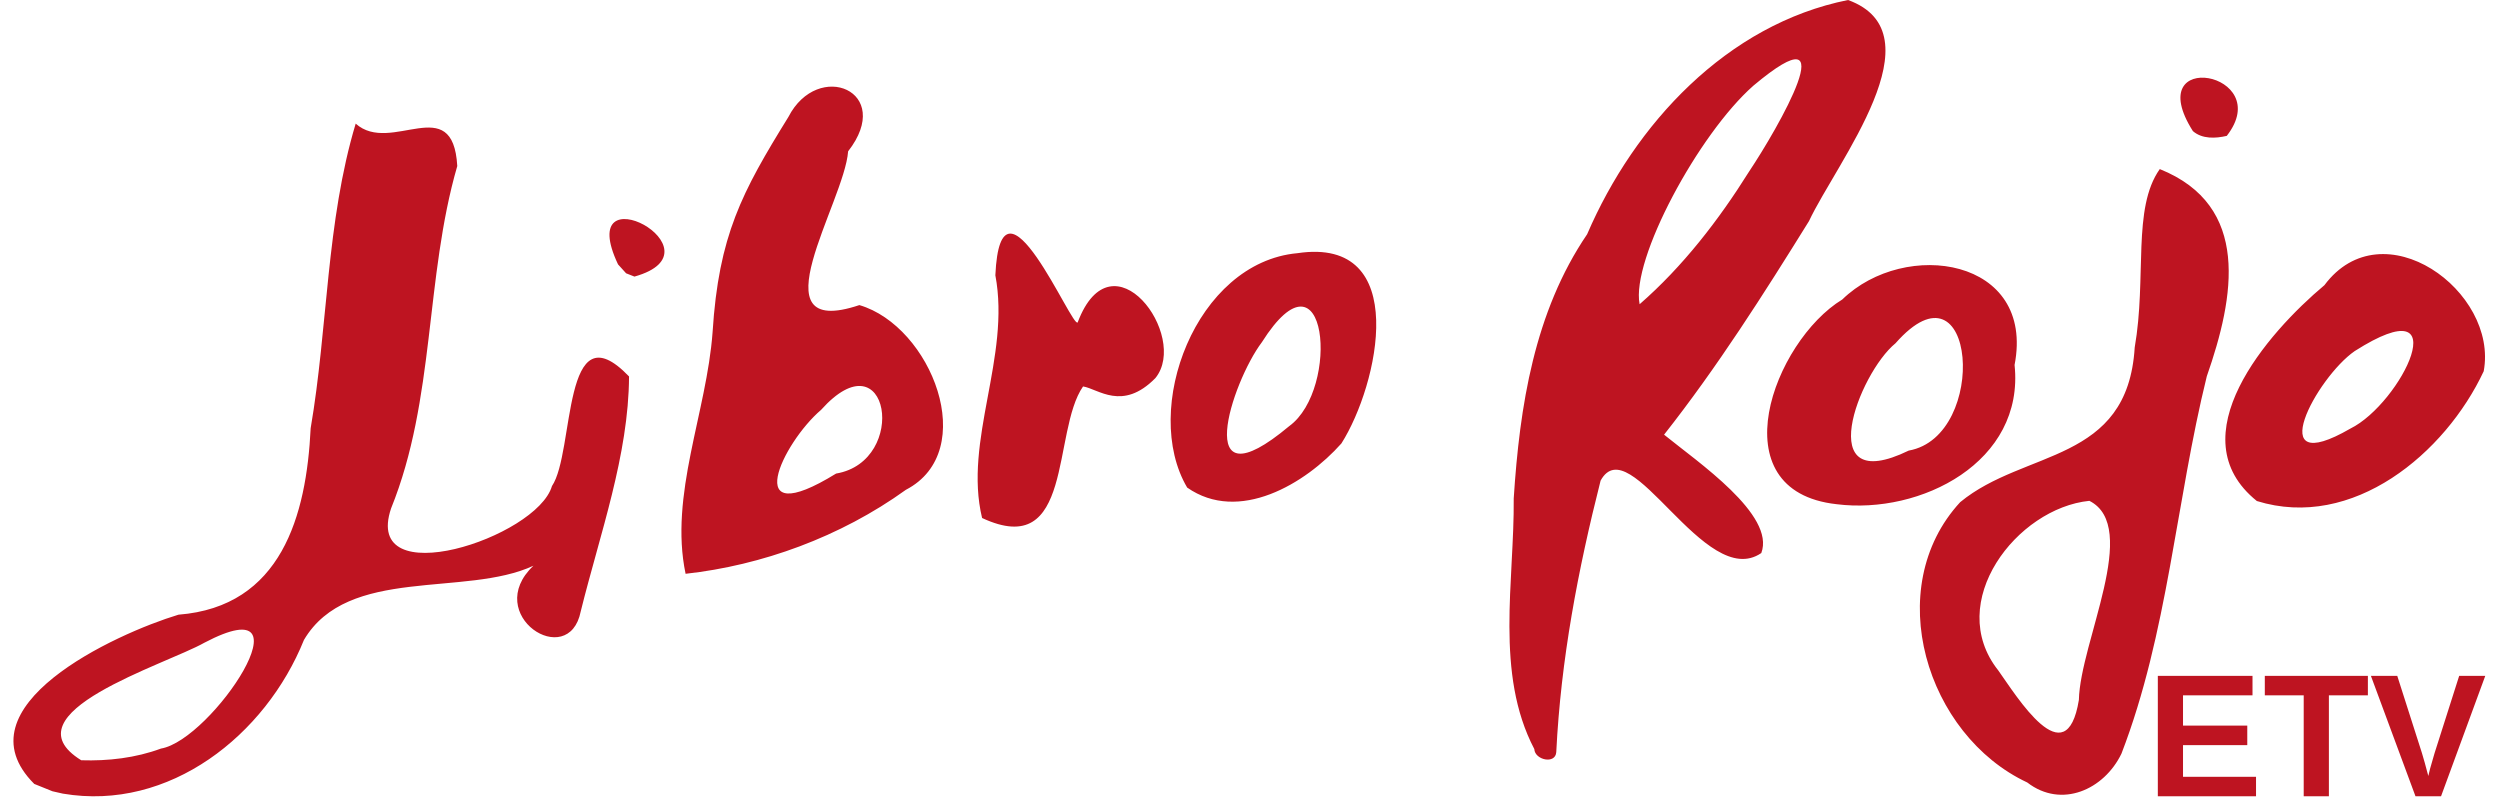
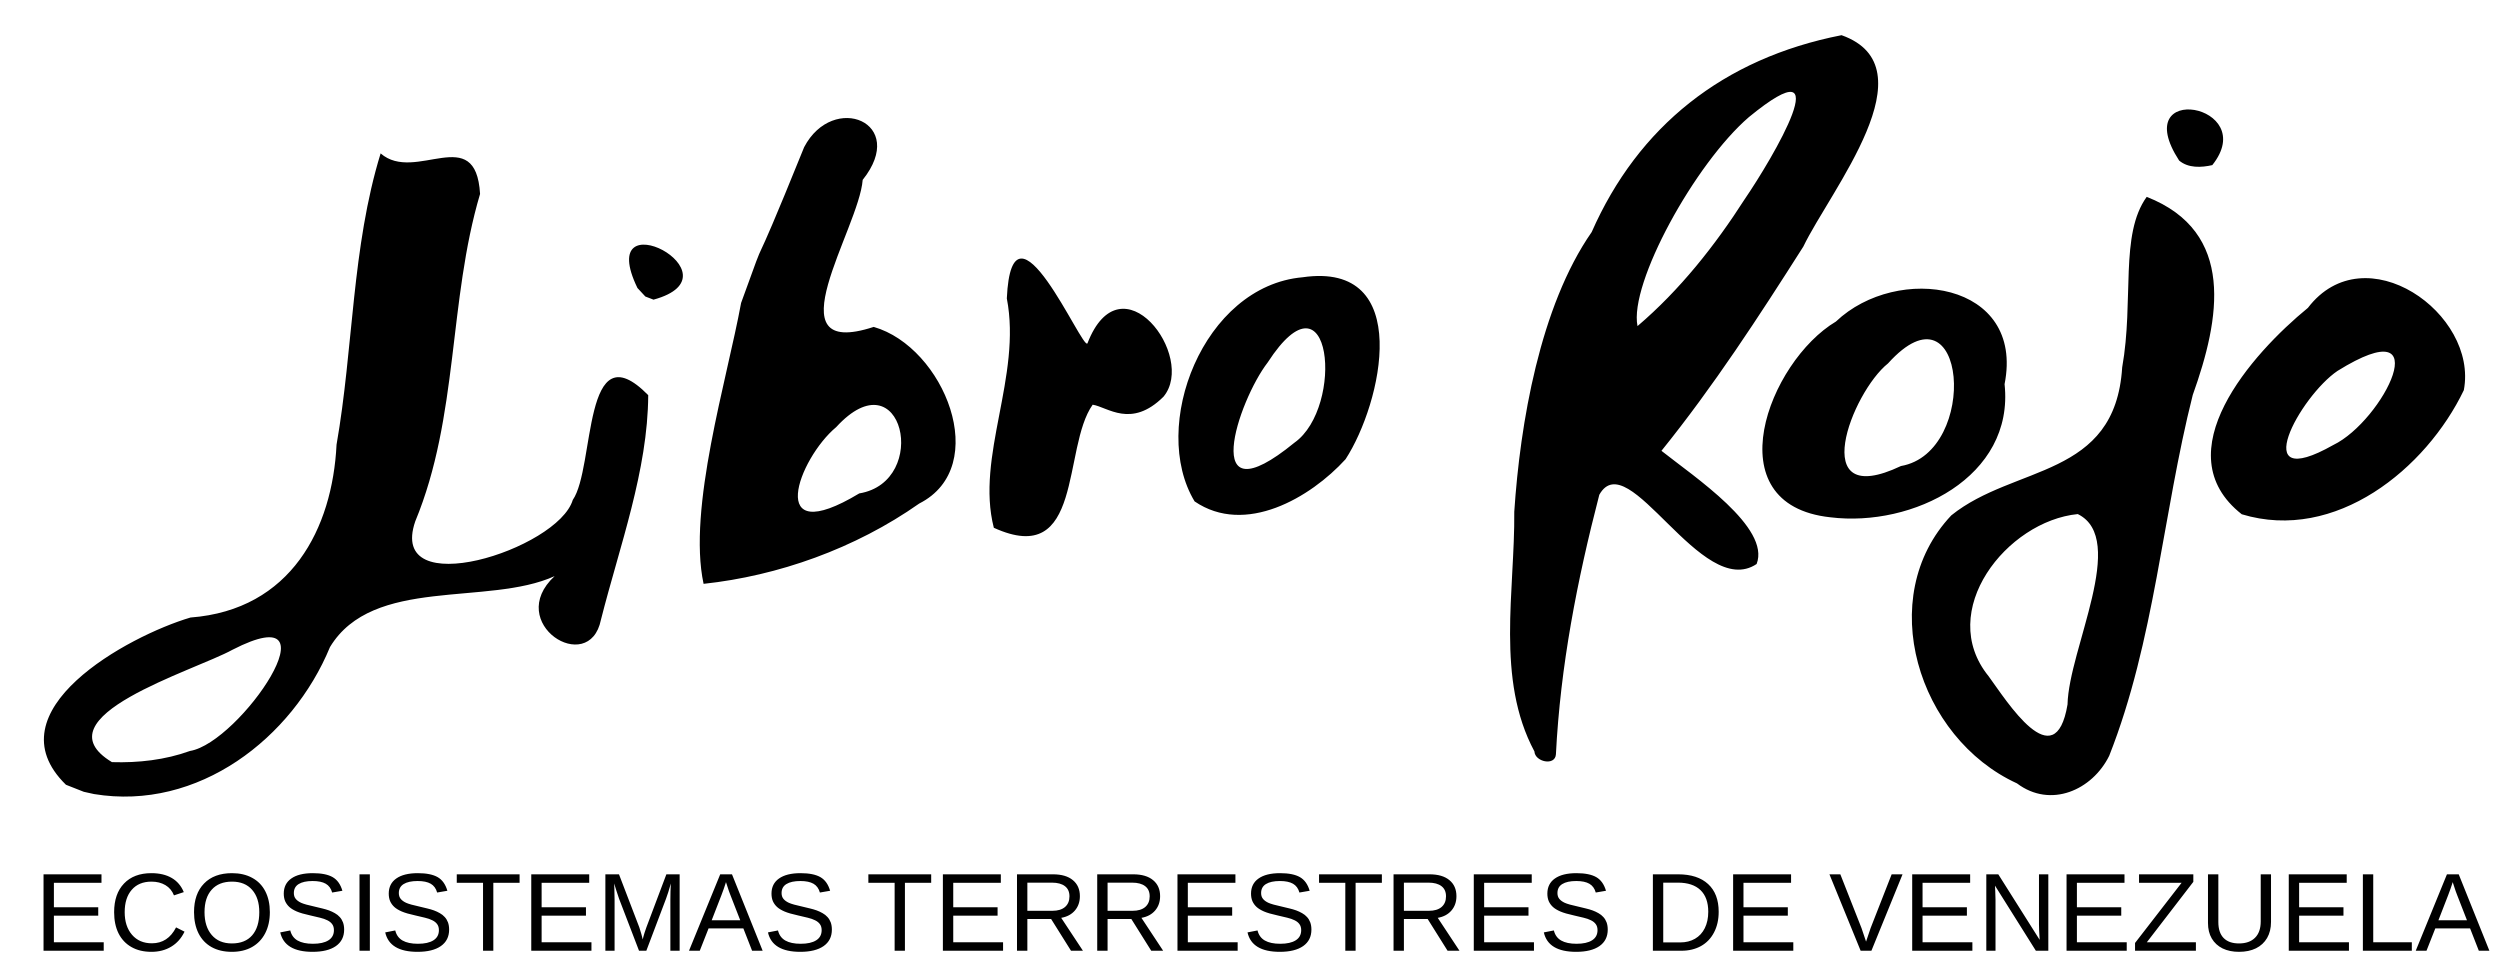
- <svg xmlns="http://www.w3.org/2000/svg" viewBox="0 0 428.105 137.842" height="43" width="135">
-   <path d="M3.6 135.698c-13.356-13.36 13.946-25.956 24.966-29.293 17.81-1.391 22.15-17.12 22.884-32.278 2.992-17.482 2.681-35.725 7.794-52.728 6.136 5.488 16.839-5.744 17.584 7.344-5.618 19.364-3.786 40.291-11.458 59.263-5.038 14.926 25.23 5.11 27.85-3.866 3.977-5.87 1.69-31.095 13.342-18.975-.063 13.627-5.064 27.34-8.361 40.666-2.059 10.384-17.145.597-8.19-7.901-11.79 5.485-32.135-.012-39.723 12.845-6.636 16.484-23.302 29.73-41.721 26.608l-1.808-.41zm21.934-6.117c8.841-1.483 26.739-28.435 7.509-18.32-6.73 3.809-34.515 12.173-21.309 20.343 4.652.15 9.42-.399 13.8-2.023zm323.066 5.87c-17.496-8.195-25.301-33.67-11.617-48.52 11.136-9.198 28.988-6.651 30.215-26.782 2.118-12.204-.47-24.068 4.34-30.88 15.795 6.35 12.962 22.08 8.14 35.869-5.346 21.652-6.725 44.443-14.773 65.318-2.995 6.221-10.375 9.575-16.305 4.995zm8.935-14.29c.217-10.036 10.726-29.978 1.815-34.466-12.567 1.27-25.124 17.576-15.77 29.357 3.164 4.422 11.758 18.55 13.955 5.11zm-94.267 8.506c-6.861-13.104-3.44-29.063-3.564-43.388 1.028-15.953 3.562-32.28 12.707-45.728C280.626 21.466 296.621 4.206 317.576 0c15.939 5.81-1.966 28.065-6.762 38.276-7.853 12.648-15.861 25.262-25.084 36.968 5.817 4.725 19.322 13.893 16.829 20.49-9.756 6.68-22.701-21.862-27.818-12.534-3.916 15.464-6.882 30.963-7.673 46.995-.137 2.161-3.72 1.357-3.8-.528zm37.193-99.994c4.866-7.282 17.247-28.691.735-14.847-9.509 8.375-21.217 30.116-19.7 37.839 7.491-6.533 13.708-14.59 18.965-22.992zm-184.11 69.653c-2.862-13.62 3.659-27.934 4.672-41.819 1.059-16.738 5.073-24.244 13.114-37.244 5.132-10.009 18.454-4.473 10.349 5.932-.647 8.858-16.341 32.74 1.948 26.618 12.436 3.644 20.964 25.265 8.051 31.975-11.36 8.176-24.98 13.087-38.135 14.538zm26.053-17.35c12.653-2.14 9.129-24.119-2.6-11.027-6.713 5.727-14.167 21.371 2.6 11.027zm25.272 7.692c-3.238-13.402 4.968-27.88 2.297-42.015.927-20.601 13.421 9.608 14.256 8.14 5.967-15.782 19.351 2.378 13.45 9.651-5.72 5.821-9.91 1.857-12.526 1.452-5.428 7.823-1.562 30.203-17.477 22.772zM315.6 87.28c-20.646-2.278-10.9-28.2.98-35.438 10.87-10.573 33.42-7.223 29.823 11.333 1.767 16.822-16.28 25.939-30.803 24.105zm12.482-9.282c13.957-2.48 11.62-34.368-2.288-18.58-6.415 5.241-14.547 26.768 2.288 18.58zm60.26 8.73c-13.814-11.102 1.793-29.073 11.698-37.362 10.079-13.514 30.152 1.035 27.572 14.898-6.662 14.229-22.689 27.615-39.27 22.465zm16.94-25.955c-6.614 4.565-16.198 22.353-.76 13.422 8.836-4.352 18.96-24.995.76-13.422zM203.177 84.4c-7.993-13.56 1.503-38.987 19.102-40.575 19.763-2.944 14.01 22.844 7.596 32.935-6.21 6.986-17.762 13.893-26.698 7.64zm17.65-10.624c8.92-6.454 6.589-32.396-4.724-14.53-5.226 6.92-12.388 28.855 4.723 14.53zm-116.17-28.01c-7.852-16.617 18.8-2.37 2.842 2.112l-1.446-.57zm272.614-23.071c-9.186-14.493 14.452-10.2 5.864.826-1.94.45-4.245.574-5.864-.826z" fill="#be1421" />
-   <text transform="matrix(.99994 0 0 1.00006 -147.467 -448.945)" y="586.749" x="516.669" style="line-height:125%" font-weight="400" font-size="30.298" font-family="sans-serif" letter-spacing="0" word-spacing="0">
-     <tspan style="line-height:125%;-inkscape-font-specification:'Arial, Bold';text-align:start" y="586.749" x="516.669" font-weight="700" font-size="30.299" font-family="Arial" fill="#be1421">ETV</tspan>
+ <svg xmlns="http://www.w3.org/2000/svg" class="logo" width="180" height="70" viewBox="0 0 570.807 224.394">
+   <path d="M12.117 181.125c-17.433-17.033 14.36-34.343 28.745-38.597 23.246-1.774 32.754-20.576 33.712-39.901 3.905-22.288 3.5-45.547 10.173-67.224 8.009 6.997 21.98-7.323 22.951 9.363-7.332 24.687-4.941 51.368-14.955 75.555-6.576 19.03 32.931 6.515 36.351-4.928 5.191-7.484 2.206-39.644 17.415-24.192-.082 17.373-6.61 34.856-10.913 51.846-2.688 13.239-22.379.761-10.69-10.073-15.39 6.993-41.945-.015-51.849 16.376-8.662 21.016-30.415 37.904-54.457 33.923l-2.36-.522zm28.63-7.799c11.54-1.89 34.9-36.252 9.8-23.356-8.784 4.856-45.05 15.52-27.813 25.935 6.072.192 12.296-.508 18.013-2.579zm421.683 7.484c-22.836-10.448-33.024-42.926-15.163-61.859 14.536-11.727 37.837-8.48 39.439-34.145 2.764-15.56-.614-30.685 5.664-39.37 20.617 8.096 16.92 28.15 10.625 45.73-6.978 27.605-8.778 56.662-19.282 83.276-3.91 7.931-13.542 12.207-21.283 6.368zm11.663-18.219c.283-12.795 14-38.22 2.369-43.94-16.403 1.618-32.793 22.407-20.584 37.427 4.13 5.638 15.347 23.65 18.215 6.515zM351.05 173.436c-8.955-16.707-4.49-37.053-4.652-55.316 1.342-20.34 5.93-47.41 17.867-64.555 10.723-24.332 30.32-40.082 57.671-45.444 20.805 7.407-2.566 35.78-8.826 48.799-10.25 16.125-20.703 32.207-32.741 47.131 7.593 6.024 25.22 17.712 21.966 26.123-12.734 8.517-29.63-27.872-36.31-15.98-5.11 19.716-8.982 39.476-10.015 59.915-.179 2.755-4.855 1.73-4.96-.673zm48.547-127.484c6.351-9.284 22.511-36.58.96-18.93-12.413 10.678-27.695 38.396-25.714 48.243 9.777-8.33 17.892-18.602 24.754-29.313zm-240.31 88.802c-3.737-17.365 5.415-47.133 8.659-64.835 7.722-21.34 0 0 14.555-35.964 6.699-12.761 24.088-5.703 13.508 7.562-.844 11.294-21.329 41.741 2.543 33.936 16.232 4.646 27.363 32.211 10.509 40.766-14.828 10.424-32.606 16.685-49.776 18.535zm35.926-20.87c16.516-2.728 9.995-32-5.315-15.309-8.762 7.302-16.57 28.498 5.315 15.31zm31.065 7.93c-4.226-16.46 6.485-34.918 2.999-52.94 1.21-26.264 17.517 12.25 18.607 10.378 7.789-20.12 25.258 3.032 17.556 12.305-7.466 7.421-12.935 2.367-16.35 1.85-7.085 9.975-2.039 37.882-22.812 28.408zm193.079-2.418c-26.948-2.904-14.227-35.953 1.28-45.18 14.187-13.48 43.62-9.21 38.926 14.448 2.306 21.447-21.25 33.07-40.206 30.732zm16.292-11.834c18.218-3.162 15.167-43.816-2.986-23.688-8.373 6.682-18.988 34.127 2.986 23.688zm78.655 11.13c-18.03-14.154 2.34-37.066 15.269-47.633 13.155-17.23 39.356 1.32 35.988 18.993-8.695 18.141-29.615 35.207-51.257 28.641zm22.11-33.09c-8.632 5.82-21.142 28.498-.991 17.112 11.533-5.549 24.748-31.867.992-17.112zm-263.798 30.122c-10.433-17.288 1.962-49.705 24.933-51.73 25.796-3.753 18.287 29.125 9.915 41.99-8.106 8.906-23.184 17.712-34.848 9.74zm23.038-13.545c11.643-8.228 8.6-41.302-6.166-18.524-6.821 8.822-16.17 36.788 6.165 18.524zM144.022 66.47c-10.248-21.186 24.54-3.022 3.71 2.692l-1.887-.726zm355.831-29.414c-11.99-18.477 18.864-13.004 7.654 1.053-2.532.574-5.54.732-7.654-1.053z" />
+   <text word-spacing="0" letter-spacing="0" font-family="sans-serif" font-size="42.742" font-weight="400" x="4.834" y="219.439" transform="scale(1 1)">
+     <tspan dx="0" font-family="Arial" font-size="25.645" x="4.834" y="219.439" style="-inkscape-font-specification:'Arial Normal';font-variant-ligatures:normal;font-variant-caps:normal;font-variant-numeric:normal;font-variant-east-asian:normal;text-align:start">ECOSISTEMAS TERRESTRES DE VENEZUELA</tspan>
  </text>
-   <text y="341.648" x="280" style="line-height:125%" font-weight="400" font-size="40" font-family="sans-serif" letter-spacing="0" word-spacing="0" transform="translate(-147.467 -448.945)" />
</svg>
